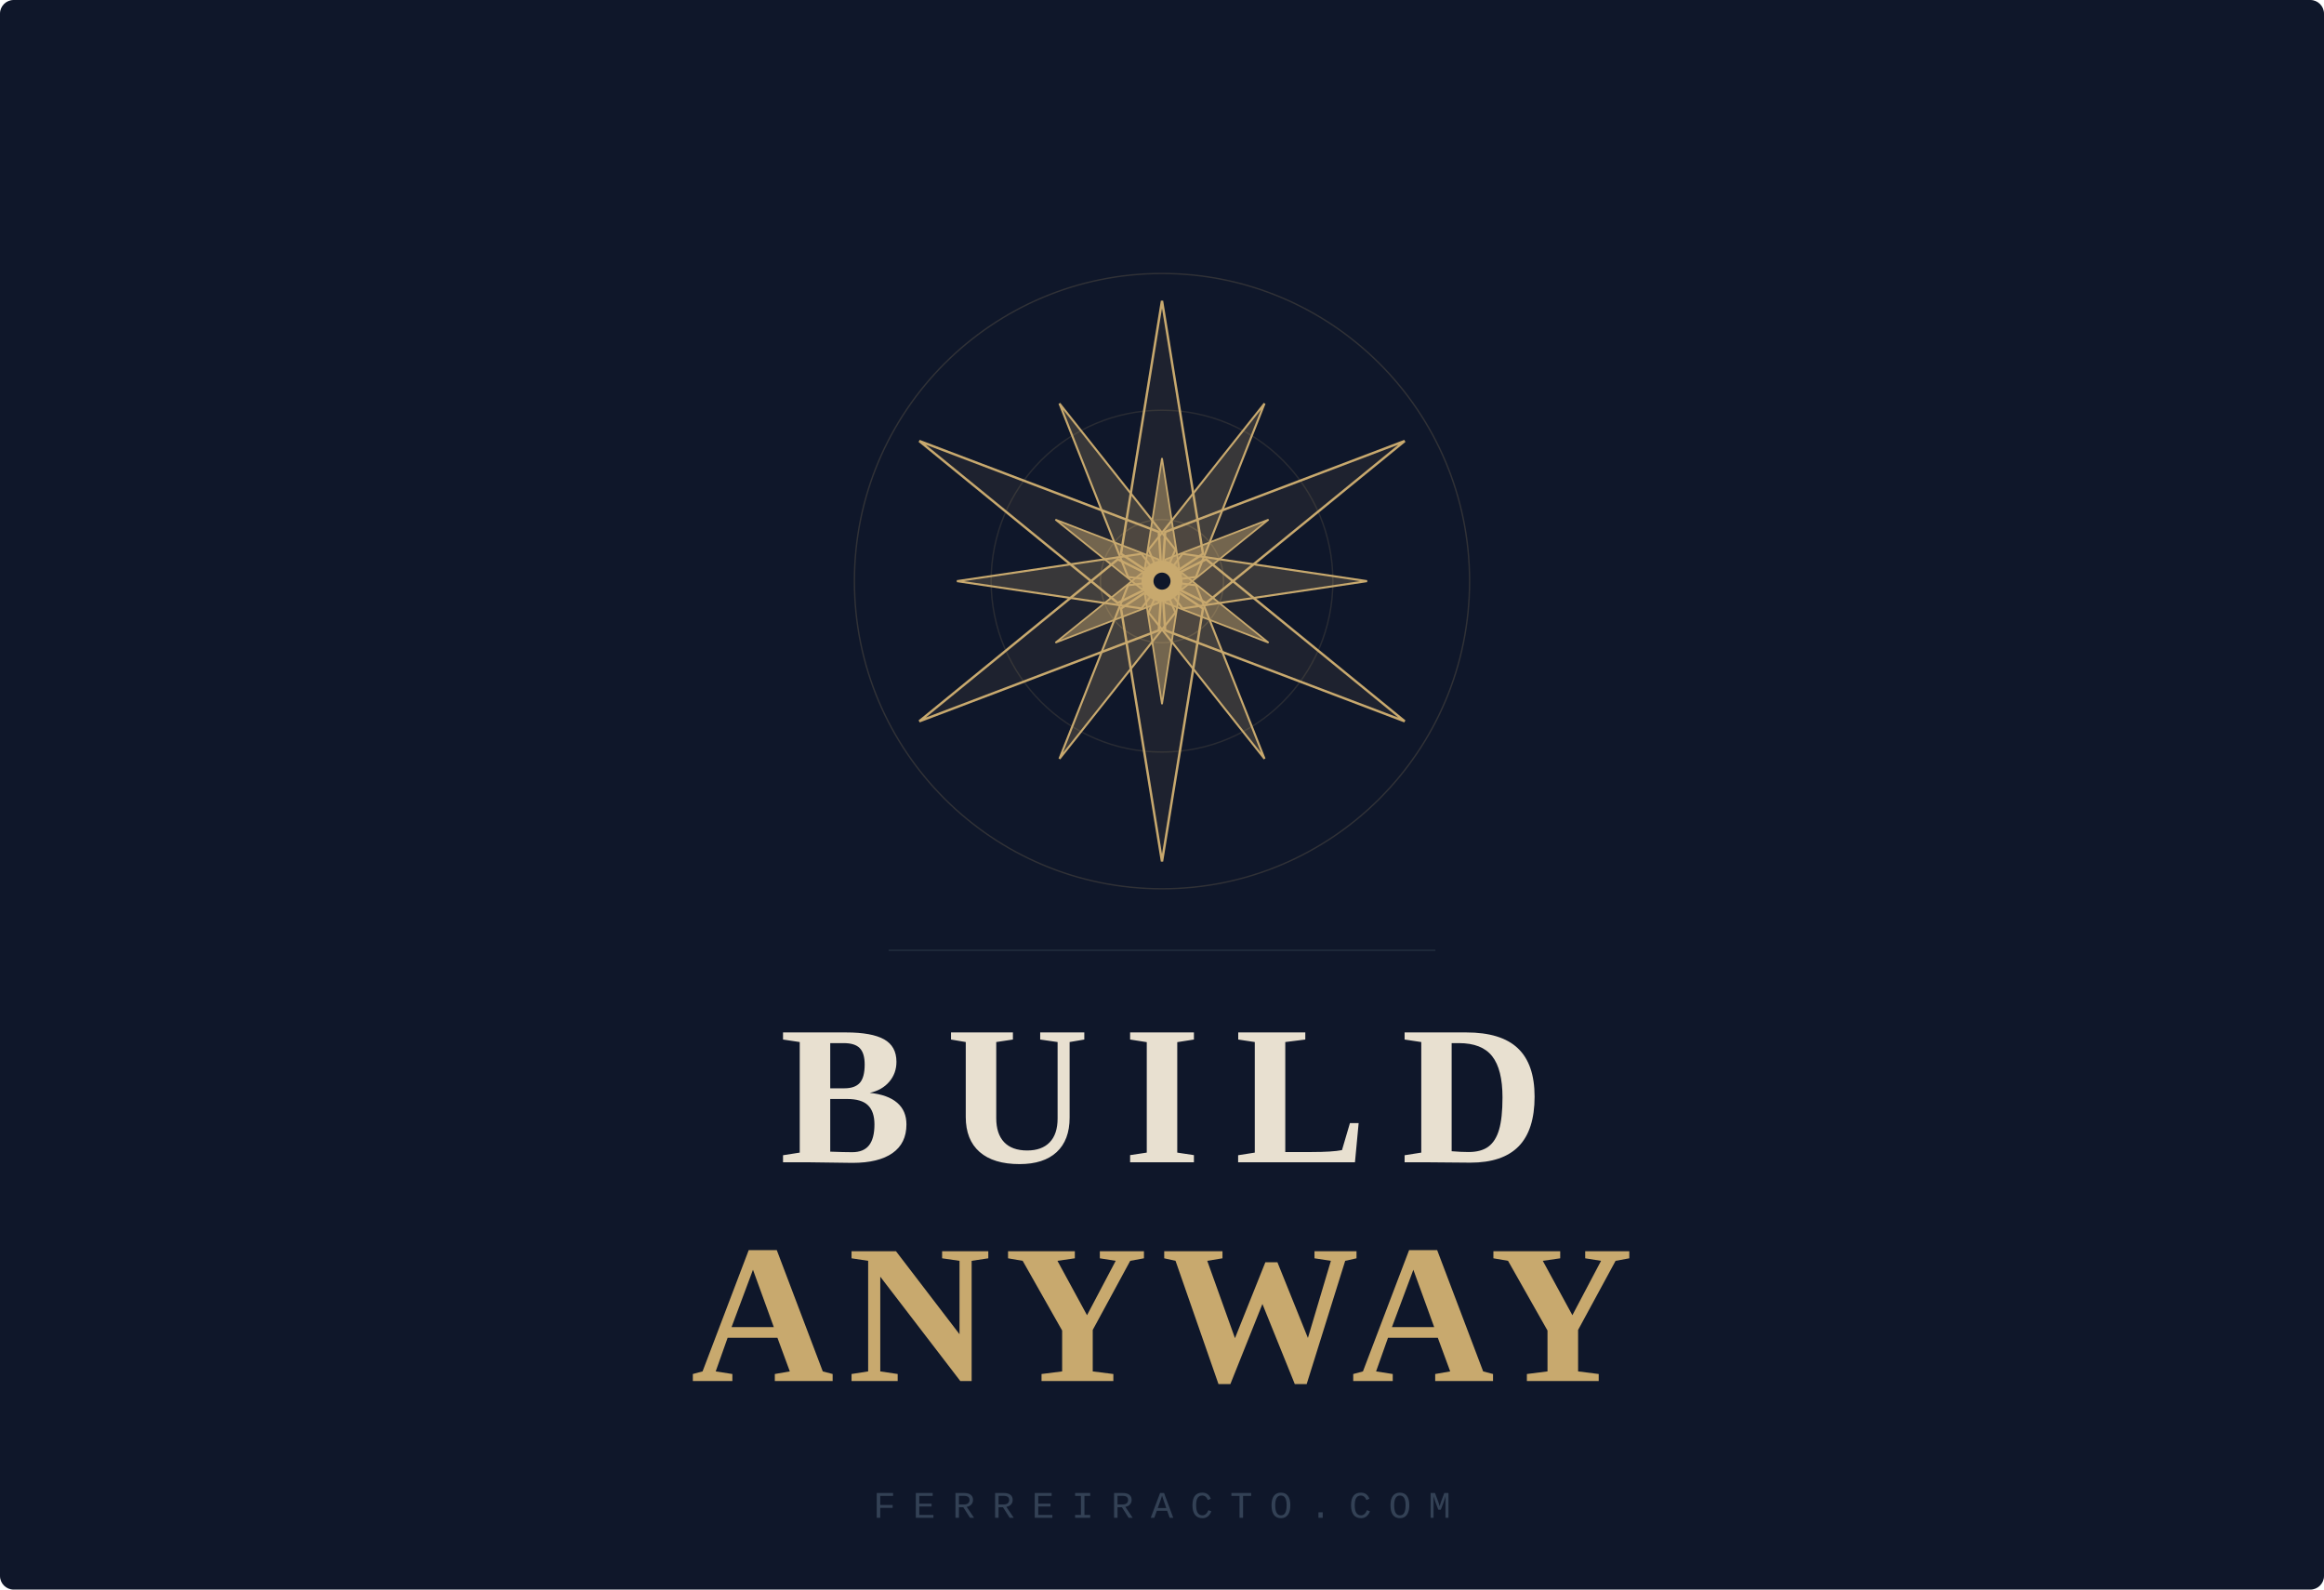
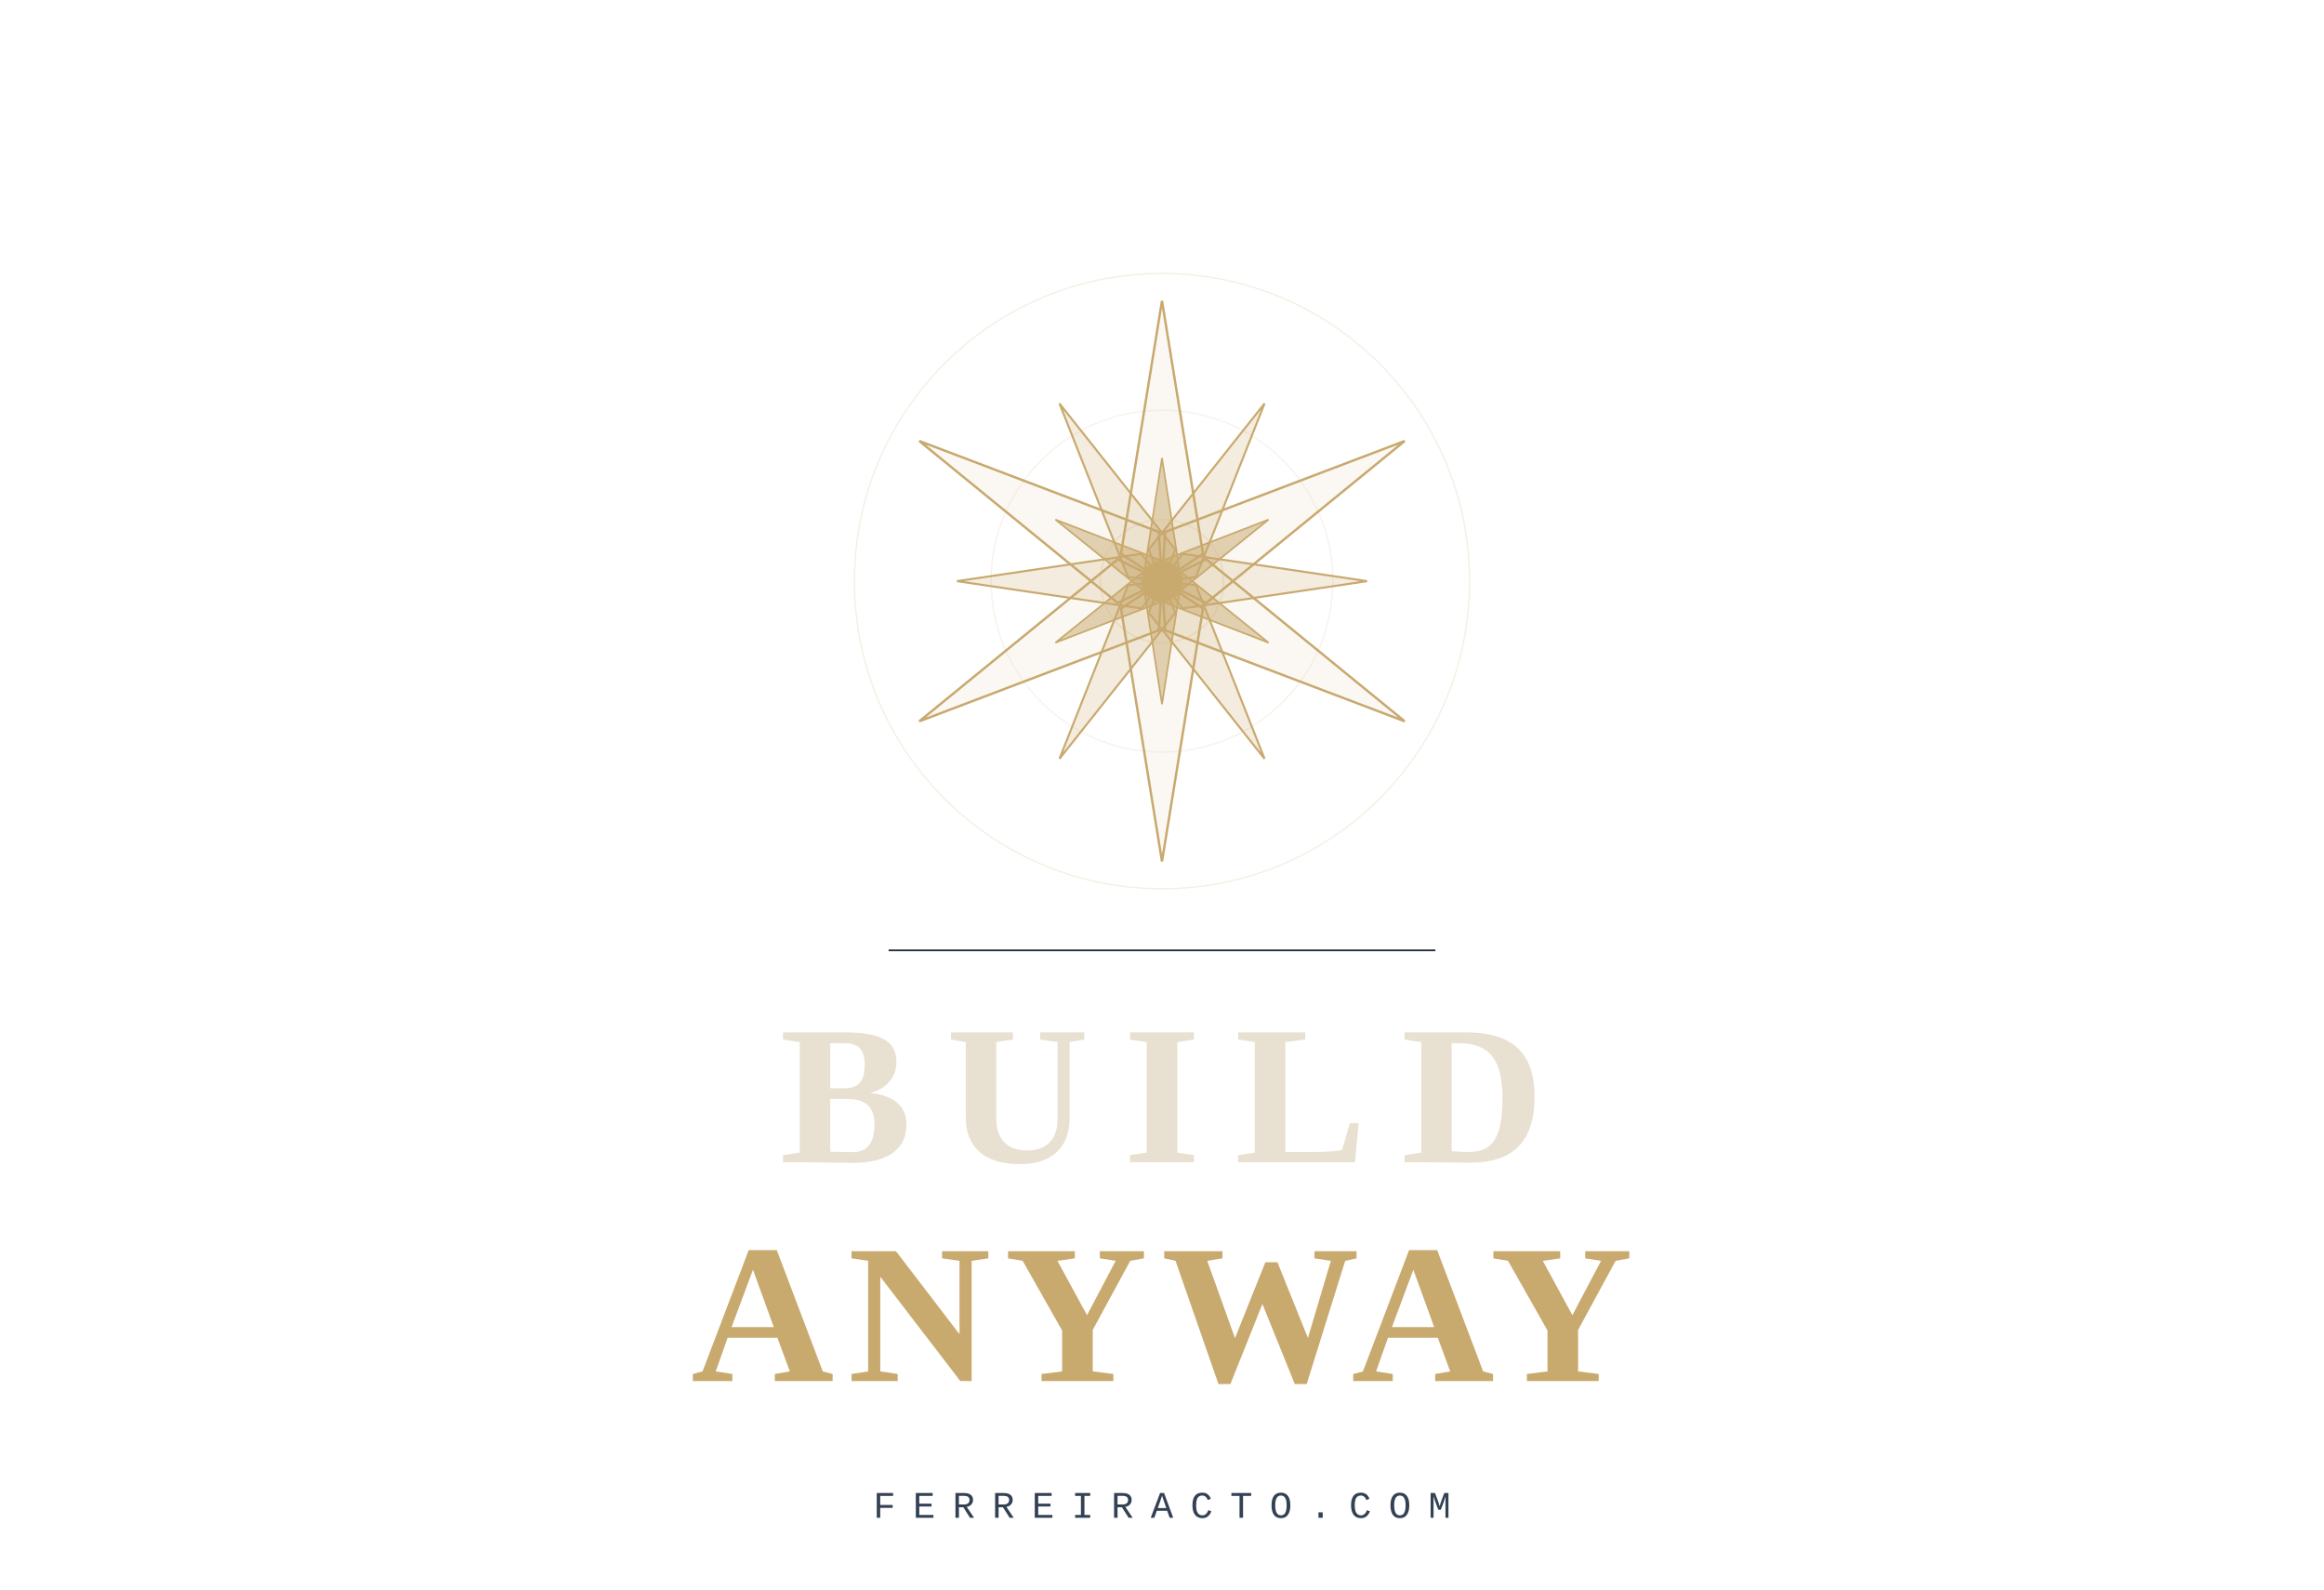
<svg xmlns="http://www.w3.org/2000/svg" width="680" height="465" viewBox="0 0 680 465" role="img">
-   <rect x="0" y="0" width="680" height="465" rx="4" fill="#0f172a" />
  <g transform="translate(340,170)">
    <circle r="90" stroke="#C8A96E" stroke-width="0.4" fill="none" opacity="0.18" />
    <circle r="50" stroke="#C8A96E" stroke-width="0.4" fill="none" opacity="0.14" />
    <circle r="18" stroke="#C8A96E" stroke-width="0.4" fill="none" opacity="0.2" />
    <g stroke="#C8A96E" stroke-width="0.7" fill="#C8A96E" fill-opacity="0.08">
      <path d="M 0,-82 L 12,-8 L 0,0 L -12,-8 Z" />
      <g transform="rotate(60)">
        <path d="M 0,-82 L 12,-8 L 0,0 L -12,-8 Z" />
      </g>
      <g transform="rotate(120)">
        <path d="M 0,-82 L 12,-8 L 0,0 L -12,-8 Z" />
      </g>
      <g transform="rotate(180)">
        <path d="M 0,-82 L 12,-8 L 0,0 L -12,-8 Z" />
      </g>
      <g transform="rotate(240)">
        <path d="M 0,-82 L 12,-8 L 0,0 L -12,-8 Z" />
      </g>
      <g transform="rotate(300)">
        <path d="M 0,-82 L 12,-8 L 0,0 L -12,-8 Z" />
      </g>
    </g>
    <g transform="rotate(30)" stroke="#C8A96E" stroke-width="0.6" fill="#C8A96E" fill-opacity="0.22">
      <path d="M 0,-60 L 8,-6 L 0,0 L -8,-6 Z" />
      <g transform="rotate(60)">
        <path d="M 0,-60 L 8,-6 L 0,0 L -8,-6 Z" />
      </g>
      <g transform="rotate(120)">
        <path d="M 0,-60 L 8,-6 L 0,0 L -8,-6 Z" />
      </g>
      <g transform="rotate(180)">
        <path d="M 0,-60 L 8,-6 L 0,0 L -8,-6 Z" />
      </g>
      <g transform="rotate(240)">
        <path d="M 0,-60 L 8,-6 L 0,0 L -8,-6 Z" />
      </g>
      <g transform="rotate(300)">
        <path d="M 0,-60 L 8,-6 L 0,0 L -8,-6 Z" />
      </g>
    </g>
    <g stroke="#C8A96E" stroke-width="0.5" fill="#C8A96E" fill-opacity="0.5">
      <path d="M 0,-36 L 5,-4 L 0,0 L -5,-4 Z" />
      <g transform="rotate(60)">
        <path d="M 0,-36 L 5,-4 L 0,0 L -5,-4 Z" />
      </g>
      <g transform="rotate(120)">
        <path d="M 0,-36 L 5,-4 L 0,0 L -5,-4 Z" />
      </g>
      <g transform="rotate(180)">
        <path d="M 0,-36 L 5,-4 L 0,0 L -5,-4 Z" />
      </g>
      <g transform="rotate(240)">
        <path d="M 0,-36 L 5,-4 L 0,0 L -5,-4 Z" />
      </g>
      <g transform="rotate(300)">
        <path d="M 0,-36 L 5,-4 L 0,0 L -5,-4 Z" />
      </g>
    </g>
    <circle r="6" fill="#C8A96E" />
-     <circle r="2.5" fill="#0f172a" />
+     <circle r="2.5" fill="transparent" />
  </g>
  <line x1="260" y1="278" x2="420" y2="278" stroke="#1e2a3a" stroke-width="0.5" />
  <text x="340" y="340" text-anchor="middle" font-family="Georgia, 'Times New Roman', serif" font-size="58" font-weight="700" letter-spacing="10" fill="#E8E0D0">BUILD</text>
  <text x="340" y="404" text-anchor="middle" font-family="Georgia, 'Times New Roman', serif" font-size="58" font-weight="700" letter-spacing="4" fill="#C8A96E">ANYWAY</text>
  <text x="340" y="444" text-anchor="middle" font-family="'Courier New', Courier, monospace" font-size="11" letter-spacing="5" fill="#334155">FERREIRACTO.COM</text>
</svg>
